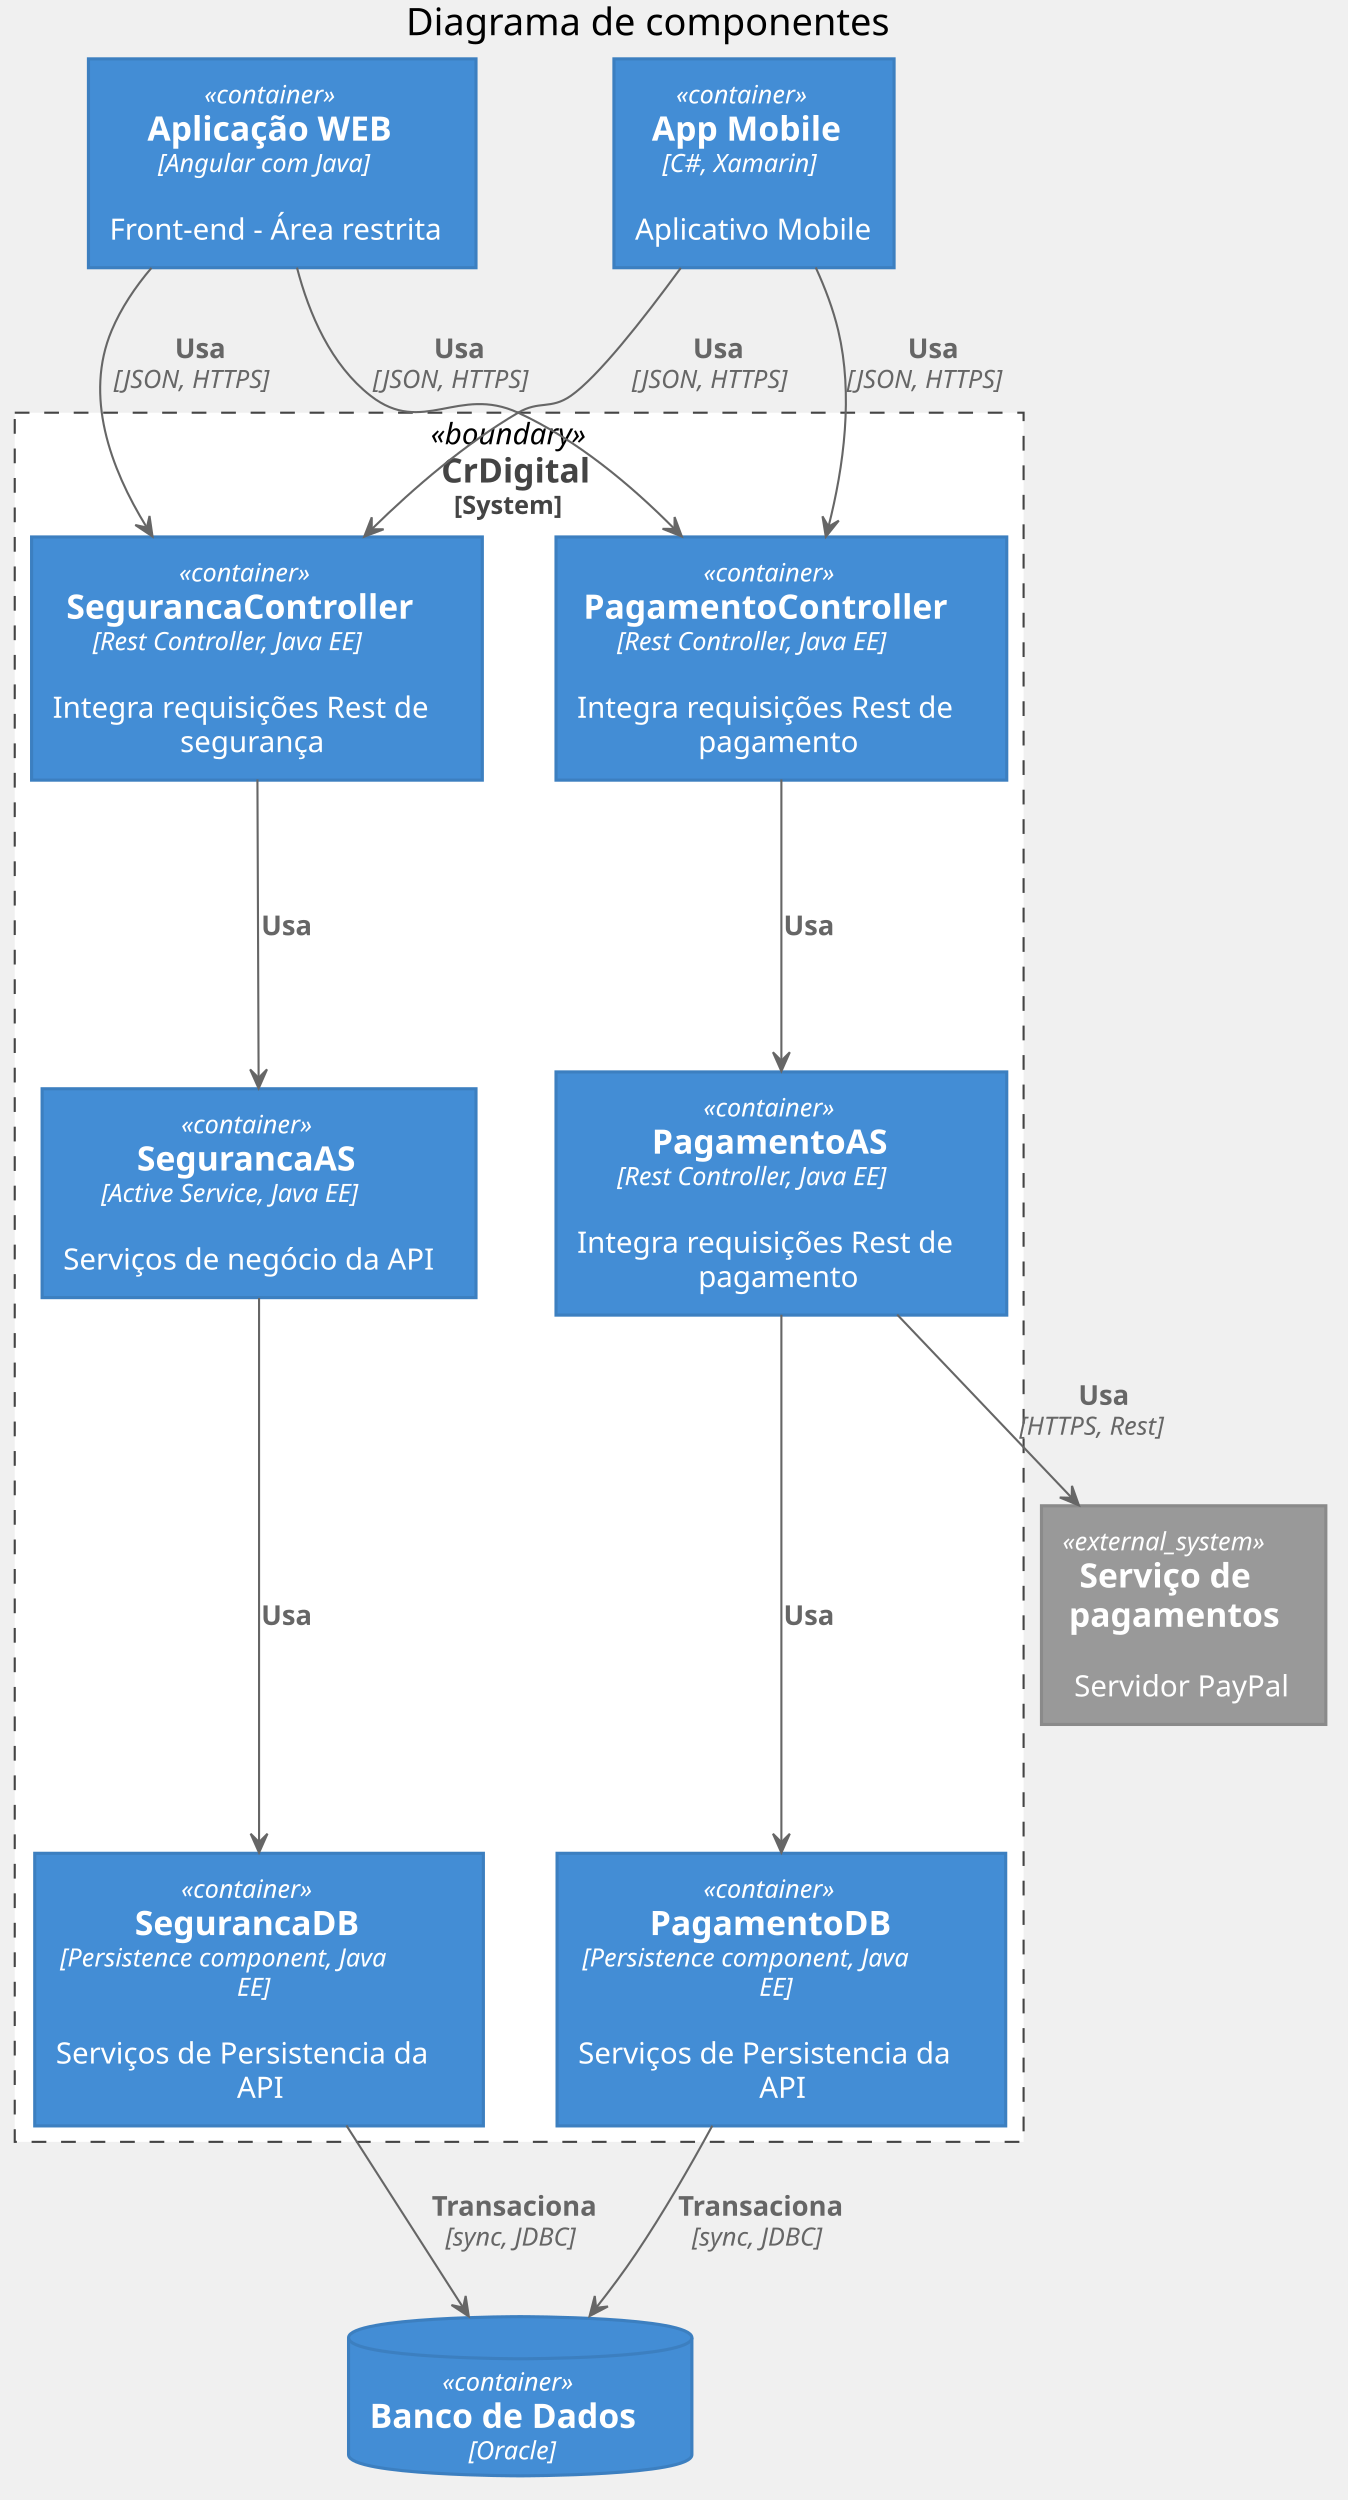
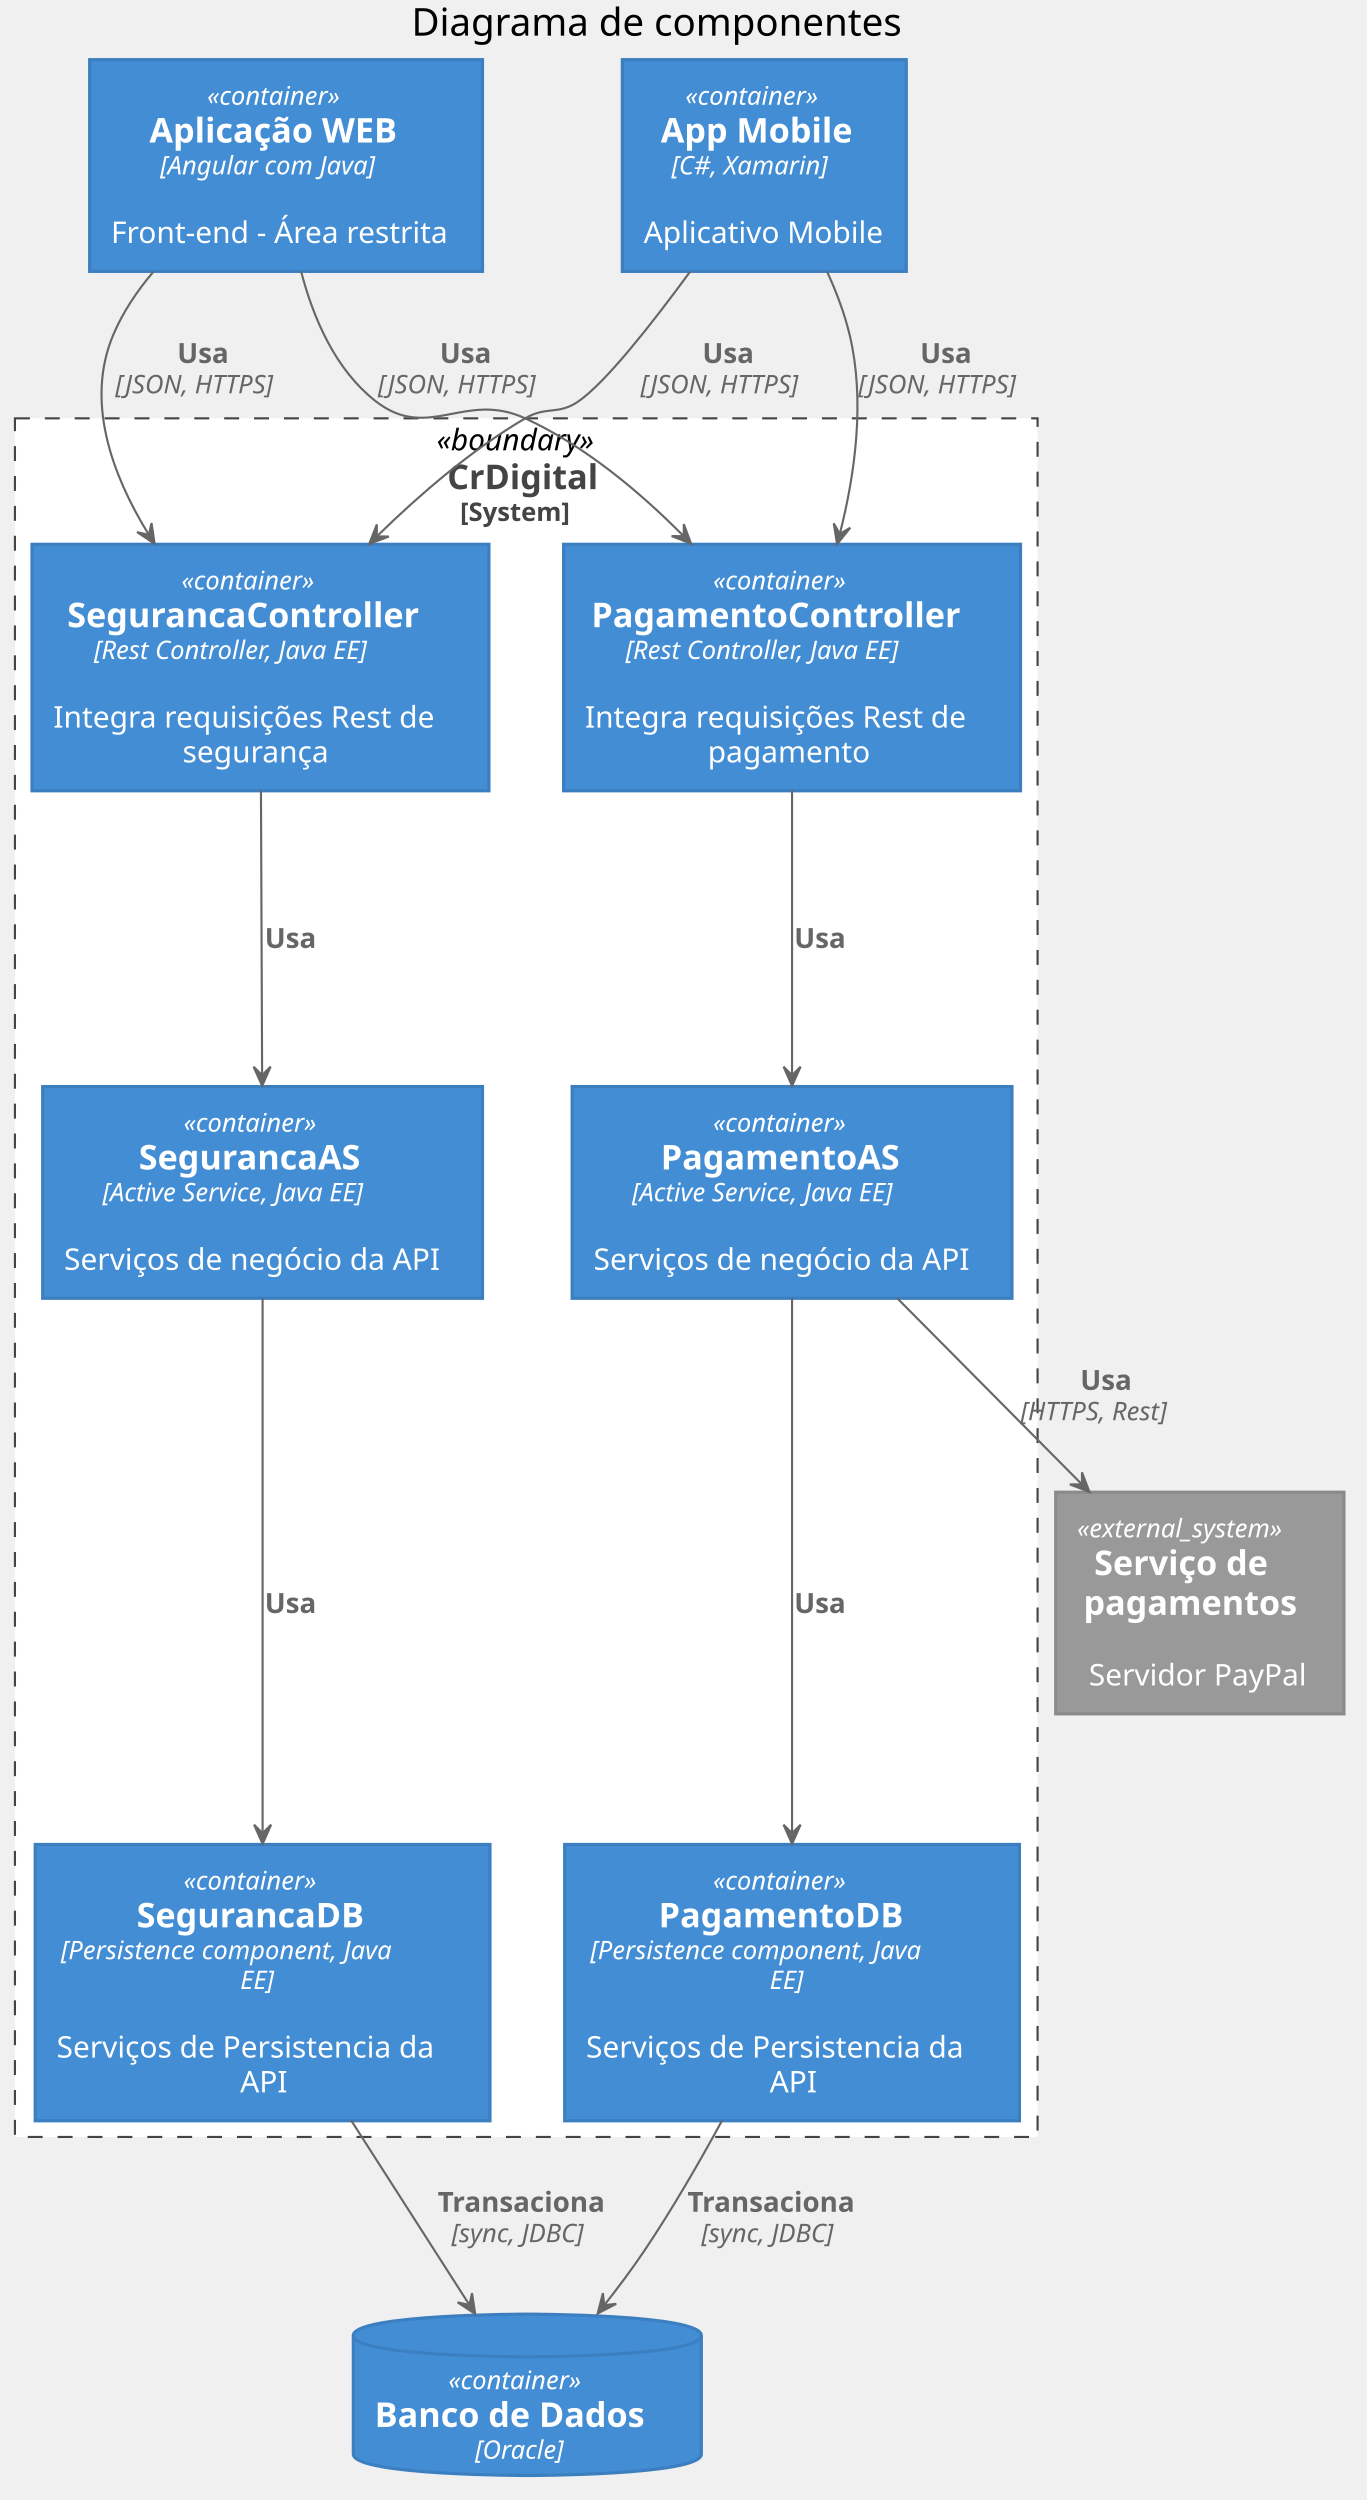
- <svg xmlns="http://www.w3.org/2000/svg" contentScriptType="application/ecmascript" contentStyleType="text/css" height="1187px" preserveAspectRatio="none" style="width:640px;height:1187px;" version="1.1" viewBox="0 0 640 1187" width="640px" zoomAndPan="magnify">
+ <svg xmlns="http://www.w3.org/2000/svg" contentScriptType="application/ecmascript" contentStyleType="text/css" height="1171px" preserveAspectRatio="none" style="width:640px;height:1171px;" version="1.1" viewBox="0 0 640 1171" width="640px" zoomAndPan="magnify">
  <defs />
  <g>
    <text fill="#000000" font-family="sans-serif" font-size="18" lengthAdjust="spacingAndGlyphs" textLength="237" x="192.75" y="16.708">Diagrama de componentes</text>
-     <rect fill="#FFFFFF" height="821" style="stroke: #444444; stroke-width: 1.0; stroke-dasharray: 7.0,7.0;" width="479" x="7" y="195.953" />
+     <rect fill="#FFFFFF" height="805" style="stroke: #444444; stroke-width: 1.0; stroke-dasharray: 7.0,7.0;" width="479" x="7" y="195.953" />
    <text fill="#000000" font-family="sans-serif" font-size="14" font-style="italic" lengthAdjust="spacingAndGlyphs" textLength="84" x="204.5" y="210.948">«boundary»</text>
    <text fill="#444444" font-family="sans-serif" font-size="16" font-weight="bold" lengthAdjust="spacingAndGlyphs" textLength="74" x="209.5" y="229.102">CrDigital</text>
    <text fill="#444444" font-family="sans-serif" font-size="12" font-weight="bold" lengthAdjust="spacingAndGlyphs" textLength="62" x="215.5" y="244.014">[System]</text>
    <rect fill="#438DD5" height="115.453" style="stroke: #3C7FC0; stroke-width: 1.5;" width="214" x="15" y="254.953" />
    <text fill="#FFFFFF" font-family="sans-serif" font-size="12" font-style="italic" lengthAdjust="spacingAndGlyphs" textLength="74" x="85" y="276.092">«container»</text>
    <text fill="#FFFFFF" font-family="sans-serif" font-size="16" font-weight="bold" lengthAdjust="spacingAndGlyphs" textLength="181" x="31.5" y="293.773">SegurancaController</text>
    <text fill="#FFFFFF" font-family="sans-serif" font-size="12" font-style="italic" lengthAdjust="spacingAndGlyphs" textLength="156" x="44" y="308.685">[Rest Controller, Java EE]</text>
    <text fill="#FFFFFF" font-family="sans-serif" font-size="14" lengthAdjust="spacingAndGlyphs" textLength="0" x="124" y="324.511" />
    <text fill="#FFFFFF" font-family="sans-serif" font-size="14" lengthAdjust="spacingAndGlyphs" textLength="190" x="25" y="340.808">Integra requisições Rest de</text>
    <text fill="#FFFFFF" font-family="sans-serif" font-size="14" lengthAdjust="spacingAndGlyphs" textLength="73" x="85.5" y="357.104">segurança</text>
-     <rect fill="#438DD5" height="99.156" style="stroke: #3C7FC0; stroke-width: 1.5;" width="206" x="20" y="516.953" />
-     <text fill="#FFFFFF" font-family="sans-serif" font-size="12" font-style="italic" lengthAdjust="spacingAndGlyphs" textLength="74" x="86" y="538.092">«container»</text>
-     <text fill="#FFFFFF" font-family="sans-serif" font-size="16" font-weight="bold" lengthAdjust="spacingAndGlyphs" textLength="116" x="65" y="555.773">SegurancaAS</text>
-     <text fill="#FFFFFF" font-family="sans-serif" font-size="12" font-style="italic" lengthAdjust="spacingAndGlyphs" textLength="150" x="48" y="570.686">[Active Service, Java EE]</text>
-     <text fill="#FFFFFF" font-family="sans-serif" font-size="14" lengthAdjust="spacingAndGlyphs" textLength="0" x="125" y="586.511" />
-     <text fill="#FFFFFF" font-family="sans-serif" font-size="14" lengthAdjust="spacingAndGlyphs" textLength="186" x="30" y="602.808">Serviços de negócio da API</text>
-     <rect fill="#438DD5" height="129.422" style="stroke: #3C7FC0; stroke-width: 1.5;" width="213" x="16.5" y="879.953" />
-     <text fill="#FFFFFF" font-family="sans-serif" font-size="12" font-style="italic" lengthAdjust="spacingAndGlyphs" textLength="74" x="86" y="901.092">«container»</text>
-     <text fill="#FFFFFF" font-family="sans-serif" font-size="16" font-weight="bold" lengthAdjust="spacingAndGlyphs" textLength="118" x="64" y="918.773">SegurancaDB</text>
-     <text fill="#FFFFFF" font-family="sans-serif" font-size="12" font-style="italic" lengthAdjust="spacingAndGlyphs" textLength="185" x="28.5" y="933.686">[Persistence component, Java</text>
-     <text fill="#FFFFFF" font-family="sans-serif" font-size="12" font-style="italic" lengthAdjust="spacingAndGlyphs" textLength="21" x="112.5" y="947.654">EE]</text>
-     <text fill="#FFFFFF" font-family="sans-serif" font-size="14" lengthAdjust="spacingAndGlyphs" textLength="0" x="125" y="963.48" />
-     <text fill="#FFFFFF" font-family="sans-serif" font-size="14" lengthAdjust="spacingAndGlyphs" textLength="189" x="26.5" y="979.776">Serviços de Persistencia da</text>
-     <text fill="#FFFFFF" font-family="sans-serif" font-size="14" lengthAdjust="spacingAndGlyphs" textLength="21" x="112.5" y="996.073">API</text>
+     <rect fill="#438DD5" height="99.156" style="stroke: #3C7FC0; stroke-width: 1.5;" width="206" x="20" y="508.953" />
+     <text fill="#FFFFFF" font-family="sans-serif" font-size="12" font-style="italic" lengthAdjust="spacingAndGlyphs" textLength="74" x="86" y="530.092">«container»</text>
+     <text fill="#FFFFFF" font-family="sans-serif" font-size="16" font-weight="bold" lengthAdjust="spacingAndGlyphs" textLength="116" x="65" y="547.773">SegurancaAS</text>
+     <text fill="#FFFFFF" font-family="sans-serif" font-size="12" font-style="italic" lengthAdjust="spacingAndGlyphs" textLength="150" x="48" y="562.686">[Active Service, Java EE]</text>
+     <text fill="#FFFFFF" font-family="sans-serif" font-size="14" lengthAdjust="spacingAndGlyphs" textLength="0" x="125" y="578.511" />
+     <text fill="#FFFFFF" font-family="sans-serif" font-size="14" lengthAdjust="spacingAndGlyphs" textLength="186" x="30" y="594.808">Serviços de negócio da API</text>
+     <rect fill="#438DD5" height="129.422" style="stroke: #3C7FC0; stroke-width: 1.5;" width="213" x="16.5" y="863.953" />
+     <text fill="#FFFFFF" font-family="sans-serif" font-size="12" font-style="italic" lengthAdjust="spacingAndGlyphs" textLength="74" x="86" y="885.092">«container»</text>
+     <text fill="#FFFFFF" font-family="sans-serif" font-size="16" font-weight="bold" lengthAdjust="spacingAndGlyphs" textLength="118" x="64" y="902.773">SegurancaDB</text>
+     <text fill="#FFFFFF" font-family="sans-serif" font-size="12" font-style="italic" lengthAdjust="spacingAndGlyphs" textLength="185" x="28.5" y="917.686">[Persistence component, Java</text>
+     <text fill="#FFFFFF" font-family="sans-serif" font-size="12" font-style="italic" lengthAdjust="spacingAndGlyphs" textLength="21" x="112.5" y="931.654">EE]</text>
+     <text fill="#FFFFFF" font-family="sans-serif" font-size="14" lengthAdjust="spacingAndGlyphs" textLength="0" x="125" y="947.48" />
+     <text fill="#FFFFFF" font-family="sans-serif" font-size="14" lengthAdjust="spacingAndGlyphs" textLength="189" x="26.5" y="963.776">Serviços de Persistencia da</text>
+     <text fill="#FFFFFF" font-family="sans-serif" font-size="14" lengthAdjust="spacingAndGlyphs" textLength="21" x="112.5" y="980.073">API</text>
    <rect fill="#438DD5" height="115.453" style="stroke: #3C7FC0; stroke-width: 1.5;" width="214" x="264" y="254.953" />
    <text fill="#FFFFFF" font-family="sans-serif" font-size="12" font-style="italic" lengthAdjust="spacingAndGlyphs" textLength="74" x="334" y="276.092">«container»</text>
    <text fill="#FFFFFF" font-family="sans-serif" font-size="16" font-weight="bold" lengthAdjust="spacingAndGlyphs" textLength="188" x="277" y="293.773">PagamentoController</text>
    <text fill="#FFFFFF" font-family="sans-serif" font-size="12" font-style="italic" lengthAdjust="spacingAndGlyphs" textLength="156" x="293" y="308.685">[Rest Controller, Java EE]</text>
    <text fill="#FFFFFF" font-family="sans-serif" font-size="14" lengthAdjust="spacingAndGlyphs" textLength="0" x="373" y="324.511" />
    <text fill="#FFFFFF" font-family="sans-serif" font-size="14" lengthAdjust="spacingAndGlyphs" textLength="190" x="274" y="340.808">Integra requisições Rest de</text>
    <text fill="#FFFFFF" font-family="sans-serif" font-size="14" lengthAdjust="spacingAndGlyphs" textLength="79" x="331.5" y="357.104">pagamento</text>
-     <rect fill="#438DD5" height="115.453" style="stroke: #3C7FC0; stroke-width: 1.5;" width="214" x="264" y="508.953" />
+     <rect fill="#438DD5" height="99.156" style="stroke: #3C7FC0; stroke-width: 1.5;" width="206" x="268" y="508.953" />
    <text fill="#FFFFFF" font-family="sans-serif" font-size="12" font-style="italic" lengthAdjust="spacingAndGlyphs" textLength="74" x="334" y="530.092">«container»</text>
    <text fill="#FFFFFF" font-family="sans-serif" font-size="16" font-weight="bold" lengthAdjust="spacingAndGlyphs" textLength="123" x="309.5" y="547.773">PagamentoAS</text>
-     <text fill="#FFFFFF" font-family="sans-serif" font-size="12" font-style="italic" lengthAdjust="spacingAndGlyphs" textLength="156" x="293" y="562.686">[Rest Controller, Java EE]</text>
+     <text fill="#FFFFFF" font-family="sans-serif" font-size="12" font-style="italic" lengthAdjust="spacingAndGlyphs" textLength="150" x="296" y="562.686">[Active Service, Java EE]</text>
    <text fill="#FFFFFF" font-family="sans-serif" font-size="14" lengthAdjust="spacingAndGlyphs" textLength="0" x="373" y="578.511" />
-     <text fill="#FFFFFF" font-family="sans-serif" font-size="14" lengthAdjust="spacingAndGlyphs" textLength="190" x="274" y="594.808">Integra requisições Rest de</text>
-     <text fill="#FFFFFF" font-family="sans-serif" font-size="14" lengthAdjust="spacingAndGlyphs" textLength="79" x="331.5" y="611.105">pagamento</text>
-     <rect fill="#438DD5" height="129.422" style="stroke: #3C7FC0; stroke-width: 1.5;" width="213" x="264.5" y="879.953" />
-     <text fill="#FFFFFF" font-family="sans-serif" font-size="12" font-style="italic" lengthAdjust="spacingAndGlyphs" textLength="74" x="334" y="901.092">«container»</text>
-     <text fill="#FFFFFF" font-family="sans-serif" font-size="16" font-weight="bold" lengthAdjust="spacingAndGlyphs" textLength="125" x="308.5" y="918.773">PagamentoDB</text>
-     <text fill="#FFFFFF" font-family="sans-serif" font-size="12" font-style="italic" lengthAdjust="spacingAndGlyphs" textLength="185" x="276.5" y="933.686">[Persistence component, Java</text>
-     <text fill="#FFFFFF" font-family="sans-serif" font-size="12" font-style="italic" lengthAdjust="spacingAndGlyphs" textLength="21" x="360.5" y="947.654">EE]</text>
-     <text fill="#FFFFFF" font-family="sans-serif" font-size="14" lengthAdjust="spacingAndGlyphs" textLength="0" x="373" y="963.48" />
-     <text fill="#FFFFFF" font-family="sans-serif" font-size="14" lengthAdjust="spacingAndGlyphs" textLength="189" x="274.5" y="979.776">Serviços de Persistencia da</text>
-     <text fill="#FFFFFF" font-family="sans-serif" font-size="14" lengthAdjust="spacingAndGlyphs" textLength="21" x="360.5" y="996.073">API</text>
+     <text fill="#FFFFFF" font-family="sans-serif" font-size="14" lengthAdjust="spacingAndGlyphs" textLength="186" x="278" y="594.808">Serviços de negócio da API</text>
+     <rect fill="#438DD5" height="129.422" style="stroke: #3C7FC0; stroke-width: 1.5;" width="213" x="264.5" y="863.953" />
+     <text fill="#FFFFFF" font-family="sans-serif" font-size="12" font-style="italic" lengthAdjust="spacingAndGlyphs" textLength="74" x="334" y="885.092">«container»</text>
+     <text fill="#FFFFFF" font-family="sans-serif" font-size="16" font-weight="bold" lengthAdjust="spacingAndGlyphs" textLength="125" x="308.5" y="902.773">PagamentoDB</text>
+     <text fill="#FFFFFF" font-family="sans-serif" font-size="12" font-style="italic" lengthAdjust="spacingAndGlyphs" textLength="185" x="276.5" y="917.686">[Persistence component, Java</text>
+     <text fill="#FFFFFF" font-family="sans-serif" font-size="12" font-style="italic" lengthAdjust="spacingAndGlyphs" textLength="21" x="360.5" y="931.654">EE]</text>
+     <text fill="#FFFFFF" font-family="sans-serif" font-size="14" lengthAdjust="spacingAndGlyphs" textLength="0" x="373" y="947.48" />
+     <text fill="#FFFFFF" font-family="sans-serif" font-size="14" lengthAdjust="spacingAndGlyphs" textLength="189" x="274.5" y="963.776">Serviços de Persistencia da</text>
+     <text fill="#FFFFFF" font-family="sans-serif" font-size="14" lengthAdjust="spacingAndGlyphs" textLength="21" x="360.5" y="980.073">API</text>
    <rect fill="#438DD5" height="99.156" style="stroke: #3C7FC0; stroke-width: 1.5;" width="184" x="42" y="27.953" />
    <text fill="#FFFFFF" font-family="sans-serif" font-size="12" font-style="italic" lengthAdjust="spacingAndGlyphs" textLength="74" x="97" y="49.092">«container»</text>
    <text fill="#FFFFFF" font-family="sans-serif" font-size="16" font-weight="bold" lengthAdjust="spacingAndGlyphs" textLength="128" x="70" y="66.773">Aplicação WEB</text>
    <text fill="#FFFFFF" font-family="sans-serif" font-size="12" font-style="italic" lengthAdjust="spacingAndGlyphs" textLength="118" x="75" y="81.686">[Angular com Java]</text>
    <text fill="#FFFFFF" font-family="sans-serif" font-size="14" lengthAdjust="spacingAndGlyphs" textLength="0" x="136" y="97.511" />
    <text fill="#FFFFFF" font-family="sans-serif" font-size="14" lengthAdjust="spacingAndGlyphs" textLength="164" x="52" y="113.808">Front-end - Área restrita</text>
    <rect fill="#438DD5" height="99.156" style="stroke: #3C7FC0; stroke-width: 1.5;" width="133" x="291.5" y="27.953" />
    <text fill="#FFFFFF" font-family="sans-serif" font-size="12" font-style="italic" lengthAdjust="spacingAndGlyphs" textLength="74" x="321" y="49.092">«container»</text>
    <text fill="#FFFFFF" font-family="sans-serif" font-size="16" font-weight="bold" lengthAdjust="spacingAndGlyphs" textLength="97" x="309.5" y="66.773">App Mobile</text>
    <text fill="#FFFFFF" font-family="sans-serif" font-size="12" font-style="italic" lengthAdjust="spacingAndGlyphs" textLength="87" x="314.5" y="81.686">[C#, Xamarin]</text>
    <text fill="#FFFFFF" font-family="sans-serif" font-size="14" lengthAdjust="spacingAndGlyphs" textLength="0" x="360" y="97.511" />
    <text fill="#FFFFFF" font-family="sans-serif" font-size="14" lengthAdjust="spacingAndGlyphs" textLength="113" x="301.5" y="113.808">Aplicativo Mobile</text>
-     <path d="M165.5,1109.953 C165.5,1099.953 247,1099.953 247,1099.953 C247,1099.953 328.5,1099.953 328.5,1109.953 L328.5,1165.516 C328.5,1175.516 247,1175.516 247,1175.516 C247,1175.516 165.5,1175.516 165.5,1165.516 L165.5,1109.953 " fill="#438DD5" style="stroke: #3C7FC0; stroke-width: 1.5;" />
-     <path d="M165.5,1109.953 C165.5,1119.953 247,1119.953 247,1119.953 C247,1119.953 328.5,1119.953 328.5,1109.953 " fill="none" style="stroke: #3C7FC0; stroke-width: 1.5;" />
-     <text fill="#FFFFFF" font-family="sans-serif" font-size="12" font-style="italic" lengthAdjust="spacingAndGlyphs" textLength="74" x="210" y="1135.092">«container»</text>
-     <text fill="#FFFFFF" font-family="sans-serif" font-size="16" font-weight="bold" lengthAdjust="spacingAndGlyphs" textLength="143" x="175.5" y="1152.773">Banco de Dados</text>
-     <text fill="#FFFFFF" font-family="sans-serif" font-size="12" font-style="italic" lengthAdjust="spacingAndGlyphs" textLength="49" x="222.5" y="1167.686">[Oracle]</text>
-     <rect fill="#999999" height="103.812" style="stroke: #8A8A8A; stroke-width: 1.5;" width="135" x="494.5" y="714.953" />
-     <text fill="#FFFFFF" font-family="sans-serif" font-size="12" font-style="italic" lengthAdjust="spacingAndGlyphs" textLength="115" x="504.5" y="736.092">«external_system»</text>
-     <text fill="#FFFFFF" font-family="sans-serif" font-size="16" font-weight="bold" lengthAdjust="spacingAndGlyphs" textLength="93" x="512.5" y="753.773">Serviço de</text>
-     <text fill="#FFFFFF" font-family="sans-serif" font-size="16" font-weight="bold" lengthAdjust="spacingAndGlyphs" textLength="109" x="507.5" y="772.398">pagamentos</text>
-     <text fill="#FFFFFF" font-family="sans-serif" font-size="14" lengthAdjust="spacingAndGlyphs" textLength="0" x="564" y="789.167" />
-     <text fill="#FFFFFF" font-family="sans-serif" font-size="14" lengthAdjust="spacingAndGlyphs" textLength="104" x="510" y="805.464">Servidor PayPal</text>
+     <path d="M165.5,1093.953 C165.5,1083.953 247,1083.953 247,1083.953 C247,1083.953 328.5,1083.953 328.5,1093.953 L328.5,1149.516 C328.5,1159.516 247,1159.516 247,1159.516 C247,1159.516 165.5,1159.516 165.5,1149.516 L165.5,1093.953 " fill="#438DD5" style="stroke: #3C7FC0; stroke-width: 1.5;" />
+     <path d="M165.5,1093.953 C165.5,1103.953 247,1103.953 247,1103.953 C247,1103.953 328.5,1103.953 328.5,1093.953 " fill="none" style="stroke: #3C7FC0; stroke-width: 1.5;" />
+     <text fill="#FFFFFF" font-family="sans-serif" font-size="12" font-style="italic" lengthAdjust="spacingAndGlyphs" textLength="74" x="210" y="1119.092">«container»</text>
+     <text fill="#FFFFFF" font-family="sans-serif" font-size="16" font-weight="bold" lengthAdjust="spacingAndGlyphs" textLength="143" x="175.5" y="1136.773">Banco de Dados</text>
+     <text fill="#FFFFFF" font-family="sans-serif" font-size="12" font-style="italic" lengthAdjust="spacingAndGlyphs" textLength="49" x="222.5" y="1151.686">[Oracle]</text>
+     <rect fill="#999999" height="103.812" style="stroke: #8A8A8A; stroke-width: 1.5;" width="135" x="494.5" y="698.953" />
+     <text fill="#FFFFFF" font-family="sans-serif" font-size="12" font-style="italic" lengthAdjust="spacingAndGlyphs" textLength="115" x="504.5" y="720.092">«external_system»</text>
+     <text fill="#FFFFFF" font-family="sans-serif" font-size="16" font-weight="bold" lengthAdjust="spacingAndGlyphs" textLength="93" x="512.5" y="737.773">Serviço de</text>
+     <text fill="#FFFFFF" font-family="sans-serif" font-size="16" font-weight="bold" lengthAdjust="spacingAndGlyphs" textLength="109" x="507.5" y="756.398">pagamentos</text>
+     <text fill="#FFFFFF" font-family="sans-serif" font-size="14" lengthAdjust="spacingAndGlyphs" textLength="0" x="564" y="773.167" />
+     <text fill="#FFFFFF" font-family="sans-serif" font-size="14" lengthAdjust="spacingAndGlyphs" textLength="104" x="510" y="789.464">Servidor PayPal</text>
    <path d="M71.917,127.188 C64.227,136.232 57.499,146.233 53,156.953 C40.035,187.845 52.106,221.89 69.572,250.229 " fill="none" id="aplicacao-to-SegurancaController" style="stroke: #666666; stroke-width: 1.0;" />
    <polygon fill="#666666" points="72.419,254.727,70.986,244.983,69.745,250.502,64.226,249.261,72.419,254.727" style="stroke: #666666; stroke-width: 1.0;" />
    <text fill="#666666" font-family="sans-serif" font-size="13" font-weight="bold" lengthAdjust="spacingAndGlyphs" textLength="27" x="83" y="170.02">Usa</text>
    <text fill="#666666" font-family="sans-serif" font-size="12" font-style="italic" lengthAdjust="spacingAndGlyphs" textLength="85" x="54" y="184.225">[JSON, HTTPS]</text>
    <path d="M141.005,127.059 C146.728,149.079 157.122,173.281 176,187.953 C200.724,207.169 217.563,182.842 246,195.953 C273.759,208.751 299.422,230.12 320.18,251.088 " fill="none" id="aplicacao-to-PagamentoController" style="stroke: #666666; stroke-width: 1.0;" />
    <polygon fill="#666666" points="323.733,254.721,320.3,245.489,320.237,251.146,314.581,251.083,323.733,254.721" style="stroke: #666666; stroke-width: 1.0;" />
    <text fill="#666666" font-family="sans-serif" font-size="13" font-weight="bold" lengthAdjust="spacingAndGlyphs" textLength="27" x="206" y="170.02">Usa</text>
    <text fill="#666666" font-family="sans-serif" font-size="12" font-style="italic" lengthAdjust="spacingAndGlyphs" textLength="85" x="177" y="184.225">[JSON, HTTPS]</text>
    <path d="M323.257,127.212 C304.91,152.276 283.637,179.182 271,187.953 C261.416,194.605 256.054,190.036 246,195.953 C220.957,210.693 196.849,231.308 176.656,251.106 " fill="none" id="appMobile-to-SegurancaController" style="stroke: #666666; stroke-width: 1.0;" />
    <polygon fill="#666666" points="172.932,254.792,182.143,251.304,176.486,251.275,176.515,245.618,172.932,254.792" style="stroke: #666666; stroke-width: 1.0;" />
    <text fill="#666666" font-family="sans-serif" font-size="13" font-weight="bold" lengthAdjust="spacingAndGlyphs" textLength="27" x="329" y="170.02">Usa</text>
    <text fill="#666666" font-family="sans-serif" font-size="12" font-style="italic" lengthAdjust="spacingAndGlyphs" textLength="85" x="300" y="184.225">[JSON, HTTPS]</text>
    <path d="M387.305,126.998 C391.73,136.636 395.609,146.881 398,156.953 C405.209,187.321 400.657,221.451 393.383,249.983 " fill="none" id="appMobile-to-PagamentoController" style="stroke: #666666; stroke-width: 1.0;" />
    <polygon fill="#666666" points="392.095,254.877,398.254,247.192,393.368,250.042,390.517,245.155,392.095,254.877" style="stroke: #666666; stroke-width: 1.0;" />
    <text fill="#666666" font-family="sans-serif" font-size="13" font-weight="bold" lengthAdjust="spacingAndGlyphs" textLength="27" x="431" y="170.02">Usa</text>
    <text fill="#666666" font-family="sans-serif" font-size="12" font-style="italic" lengthAdjust="spacingAndGlyphs" textLength="85" x="402" y="184.225">[JSON, HTTPS]</text>
-     <path d="M122.227,370.09 C122.394,412.566 122.62,469.976 122.785,511.744 " fill="none" id="SegurancaController-to-SegurancaAS" style="stroke: #666666; stroke-width: 1.0;" />
-     <polygon fill="#666666" points="122.804,516.758,126.769,507.743,122.784,511.758,118.769,507.774,122.804,516.758" style="stroke: #666666; stroke-width: 1.0;" />
+     <path d="M122.234,370.129 C122.398,410.358 122.615,463.722 122.776,503.37 " fill="none" id="SegurancaController-to-SegurancaAS" style="stroke: #666666; stroke-width: 1.0;" />
+     <polygon fill="#666666" points="122.797,508.625,126.761,499.609,122.777,503.625,118.761,499.641,122.797,508.625" style="stroke: #666666; stroke-width: 1.0;" />
    <text fill="#666666" font-family="sans-serif" font-size="13" font-weight="bold" lengthAdjust="spacingAndGlyphs" textLength="27" x="124" y="444.02">Usa</text>
-     <path d="M371,370.09 C371,409.732 371,462.381 371,503.184 " fill="none" id="PagamentoController-to-PagamentoAS" style="stroke: #666666; stroke-width: 1.0;" />
-     <polygon fill="#666666" points="371,508.606,375,499.606,371,503.606,367,499.606,371,508.606" style="stroke: #666666; stroke-width: 1.0;" />
+     <path d="M371,370.129 C371,410.358 371,463.722 371,503.37 " fill="none" id="PagamentoController-to-PagamentoAS" style="stroke: #666666; stroke-width: 1.0;" />
+     <polygon fill="#666666" points="371,508.625,375,499.625,371,503.625,367,499.625,371,508.625" style="stroke: #666666; stroke-width: 1.0;" />
    <text fill="#666666" font-family="sans-serif" font-size="13" font-weight="bold" lengthAdjust="spacingAndGlyphs" textLength="27" x="372" y="444.02">Usa</text>
-     <path d="M425.989,624.177 C451.934,651.412 482.775,683.788 508.525,710.818 " fill="none" id="PagamentoAS-to-servidorPaypal" style="stroke: #666666; stroke-width: 1.0;" />
-     <polygon fill="#666666" points="512.286,714.766,508.974,705.491,508.837,711.146,503.182,711.009,512.286,714.766" style="stroke: #666666; stroke-width: 1.0;" />
-     <text fill="#666666" font-family="sans-serif" font-size="13" font-weight="bold" lengthAdjust="spacingAndGlyphs" textLength="27" x="512" y="667.02">Usa</text>
-     <text fill="#666666" font-family="sans-serif" font-size="12" font-style="italic" lengthAdjust="spacingAndGlyphs" textLength="83" x="484" y="681.225">[HTTPS, Rest]</text>
-     <path d="M123,616.259 C123,682.333 123,799.34 123,874.324 " fill="none" id="SegurancaAS-to-SegurancaDB" style="stroke: #666666; stroke-width: 1.0;" />
-     <polygon fill="#666666" points="123,879.649,127,870.649,123,874.649,119,870.649,123,879.649" style="stroke: #666666; stroke-width: 1.0;" />
-     <text fill="#666666" font-family="sans-serif" font-size="13" font-weight="bold" lengthAdjust="spacingAndGlyphs" textLength="27" x="124" y="771.52">Usa</text>
-     <path d="M371,624.275 C371,691.53 371,802.515 371,874.548 " fill="none" id="PagamentoAS-to-PagamentoDB" style="stroke: #666666; stroke-width: 1.0;" />
-     <polygon fill="#666666" points="371,879.667,375,870.667,371,874.667,367,870.667,371,879.667" style="stroke: #666666; stroke-width: 1.0;" />
-     <text fill="#666666" font-family="sans-serif" font-size="13" font-weight="bold" lengthAdjust="spacingAndGlyphs" textLength="27" x="372" y="771.52">Usa</text>
-     <path d="M164.463,1009.155 C182.699,1037.612 203.607,1070.239 219.817,1095.535 " fill="none" id="SegurancaDB-to-db1" style="stroke: #666666; stroke-width: 1.0;" />
-     <polygon fill="#666666" points="222.582,1099.849,221.094,1090.113,219.884,1095.639,214.358,1094.43,222.582,1099.849" style="stroke: #666666; stroke-width: 1.0;" />
-     <text fill="#666666" font-family="sans-serif" font-size="13" font-weight="bold" lengthAdjust="spacingAndGlyphs" textLength="88" x="205" y="1052.02">Transaciona</text>
-     <text fill="#666666" font-family="sans-serif" font-size="12" font-style="italic" lengthAdjust="spacingAndGlyphs" textLength="75" x="211.5" y="1066.225">[sync, JDBC]</text>
-     <path d="M338.207,1009.274 C327.387,1029.179 314.823,1050.86 302,1069.953 C296.253,1078.511 289.686,1087.312 283.138,1095.626 " fill="none" id="PagamentoDB-to-db1" style="stroke: #666666; stroke-width: 1.0;" />
-     <polygon fill="#666666" points="279.929,1099.664,288.66,1095.106,283.039,1095.75,282.396,1090.13,279.929,1099.664" style="stroke: #666666; stroke-width: 1.0;" />
-     <text fill="#666666" font-family="sans-serif" font-size="13" font-weight="bold" lengthAdjust="spacingAndGlyphs" textLength="88" x="322" y="1052.02">Transaciona</text>
-     <text fill="#666666" font-family="sans-serif" font-size="12" font-style="italic" lengthAdjust="spacingAndGlyphs" textLength="75" x="328.5" y="1066.225">[sync, JDBC]</text>
+     <path d="M420.187,608.027 C446.633,634.68 479.33,667.634 506.661,695.179 " fill="none" id="PagamentoAS-to-servidorPaypal" style="stroke: #666666; stroke-width: 1.0;" />
+     <polygon fill="#666666" points="510.309,698.856,506.809,689.65,506.787,695.307,501.13,695.284,510.309,698.856" style="stroke: #666666; stroke-width: 1.0;" />
+     <text fill="#666666" font-family="sans-serif" font-size="13" font-weight="bold" lengthAdjust="spacingAndGlyphs" textLength="27" x="506" y="651.02">Usa</text>
+     <text fill="#666666" font-family="sans-serif" font-size="12" font-style="italic" lengthAdjust="spacingAndGlyphs" textLength="83" x="478" y="665.225">[HTTPS, Rest]</text>
+     <path d="M123,607.969 C123,672.39 123,785.331 123,858.485 " fill="none" id="SegurancaAS-to-SegurancaDB" style="stroke: #666666; stroke-width: 1.0;" />
+     <polygon fill="#666666" points="123,863.682,127,854.682,123,858.682,119,854.682,123,863.682" style="stroke: #666666; stroke-width: 1.0;" />
+     <text fill="#666666" font-family="sans-serif" font-size="13" font-weight="bold" lengthAdjust="spacingAndGlyphs" textLength="27" x="124" y="755.52">Usa</text>
+     <path d="M371,607.969 C371,672.39 371,785.331 371,858.485 " fill="none" id="PagamentoAS-to-PagamentoDB" style="stroke: #666666; stroke-width: 1.0;" />
+     <polygon fill="#666666" points="371,863.682,375,854.682,371,858.682,367,854.682,371,863.682" style="stroke: #666666; stroke-width: 1.0;" />
+     <text fill="#666666" font-family="sans-serif" font-size="13" font-weight="bold" lengthAdjust="spacingAndGlyphs" textLength="27" x="372" y="755.52">Usa</text>
+     <path d="M164.463,993.155 C182.699,1021.612 203.607,1054.239 219.817,1079.535 " fill="none" id="SegurancaDB-to-db1" style="stroke: #666666; stroke-width: 1.0;" />
+     <polygon fill="#666666" points="222.582,1083.849,221.094,1074.113,219.884,1079.639,214.358,1078.43,222.582,1083.849" style="stroke: #666666; stroke-width: 1.0;" />
+     <text fill="#666666" font-family="sans-serif" font-size="13" font-weight="bold" lengthAdjust="spacingAndGlyphs" textLength="88" x="205" y="1036.02">Transaciona</text>
+     <text fill="#666666" font-family="sans-serif" font-size="12" font-style="italic" lengthAdjust="spacingAndGlyphs" textLength="75" x="211.5" y="1050.225">[sync, JDBC]</text>
+     <path d="M338.207,993.274 C327.387,1013.179 314.823,1034.86 302,1053.953 C296.253,1062.511 289.686,1071.312 283.138,1079.626 " fill="none" id="PagamentoDB-to-db1" style="stroke: #666666; stroke-width: 1.0;" />
+     <polygon fill="#666666" points="279.929,1083.664,288.66,1079.106,283.039,1079.75,282.396,1074.13,279.929,1083.664" style="stroke: #666666; stroke-width: 1.0;" />
+     <text fill="#666666" font-family="sans-serif" font-size="13" font-weight="bold" lengthAdjust="spacingAndGlyphs" textLength="88" x="322" y="1036.02">Transaciona</text>
+     <text fill="#666666" font-family="sans-serif" font-size="12" font-style="italic" lengthAdjust="spacingAndGlyphs" textLength="75" x="328.5" y="1050.225">[sync, JDBC]</text>
  </g>
</svg>
